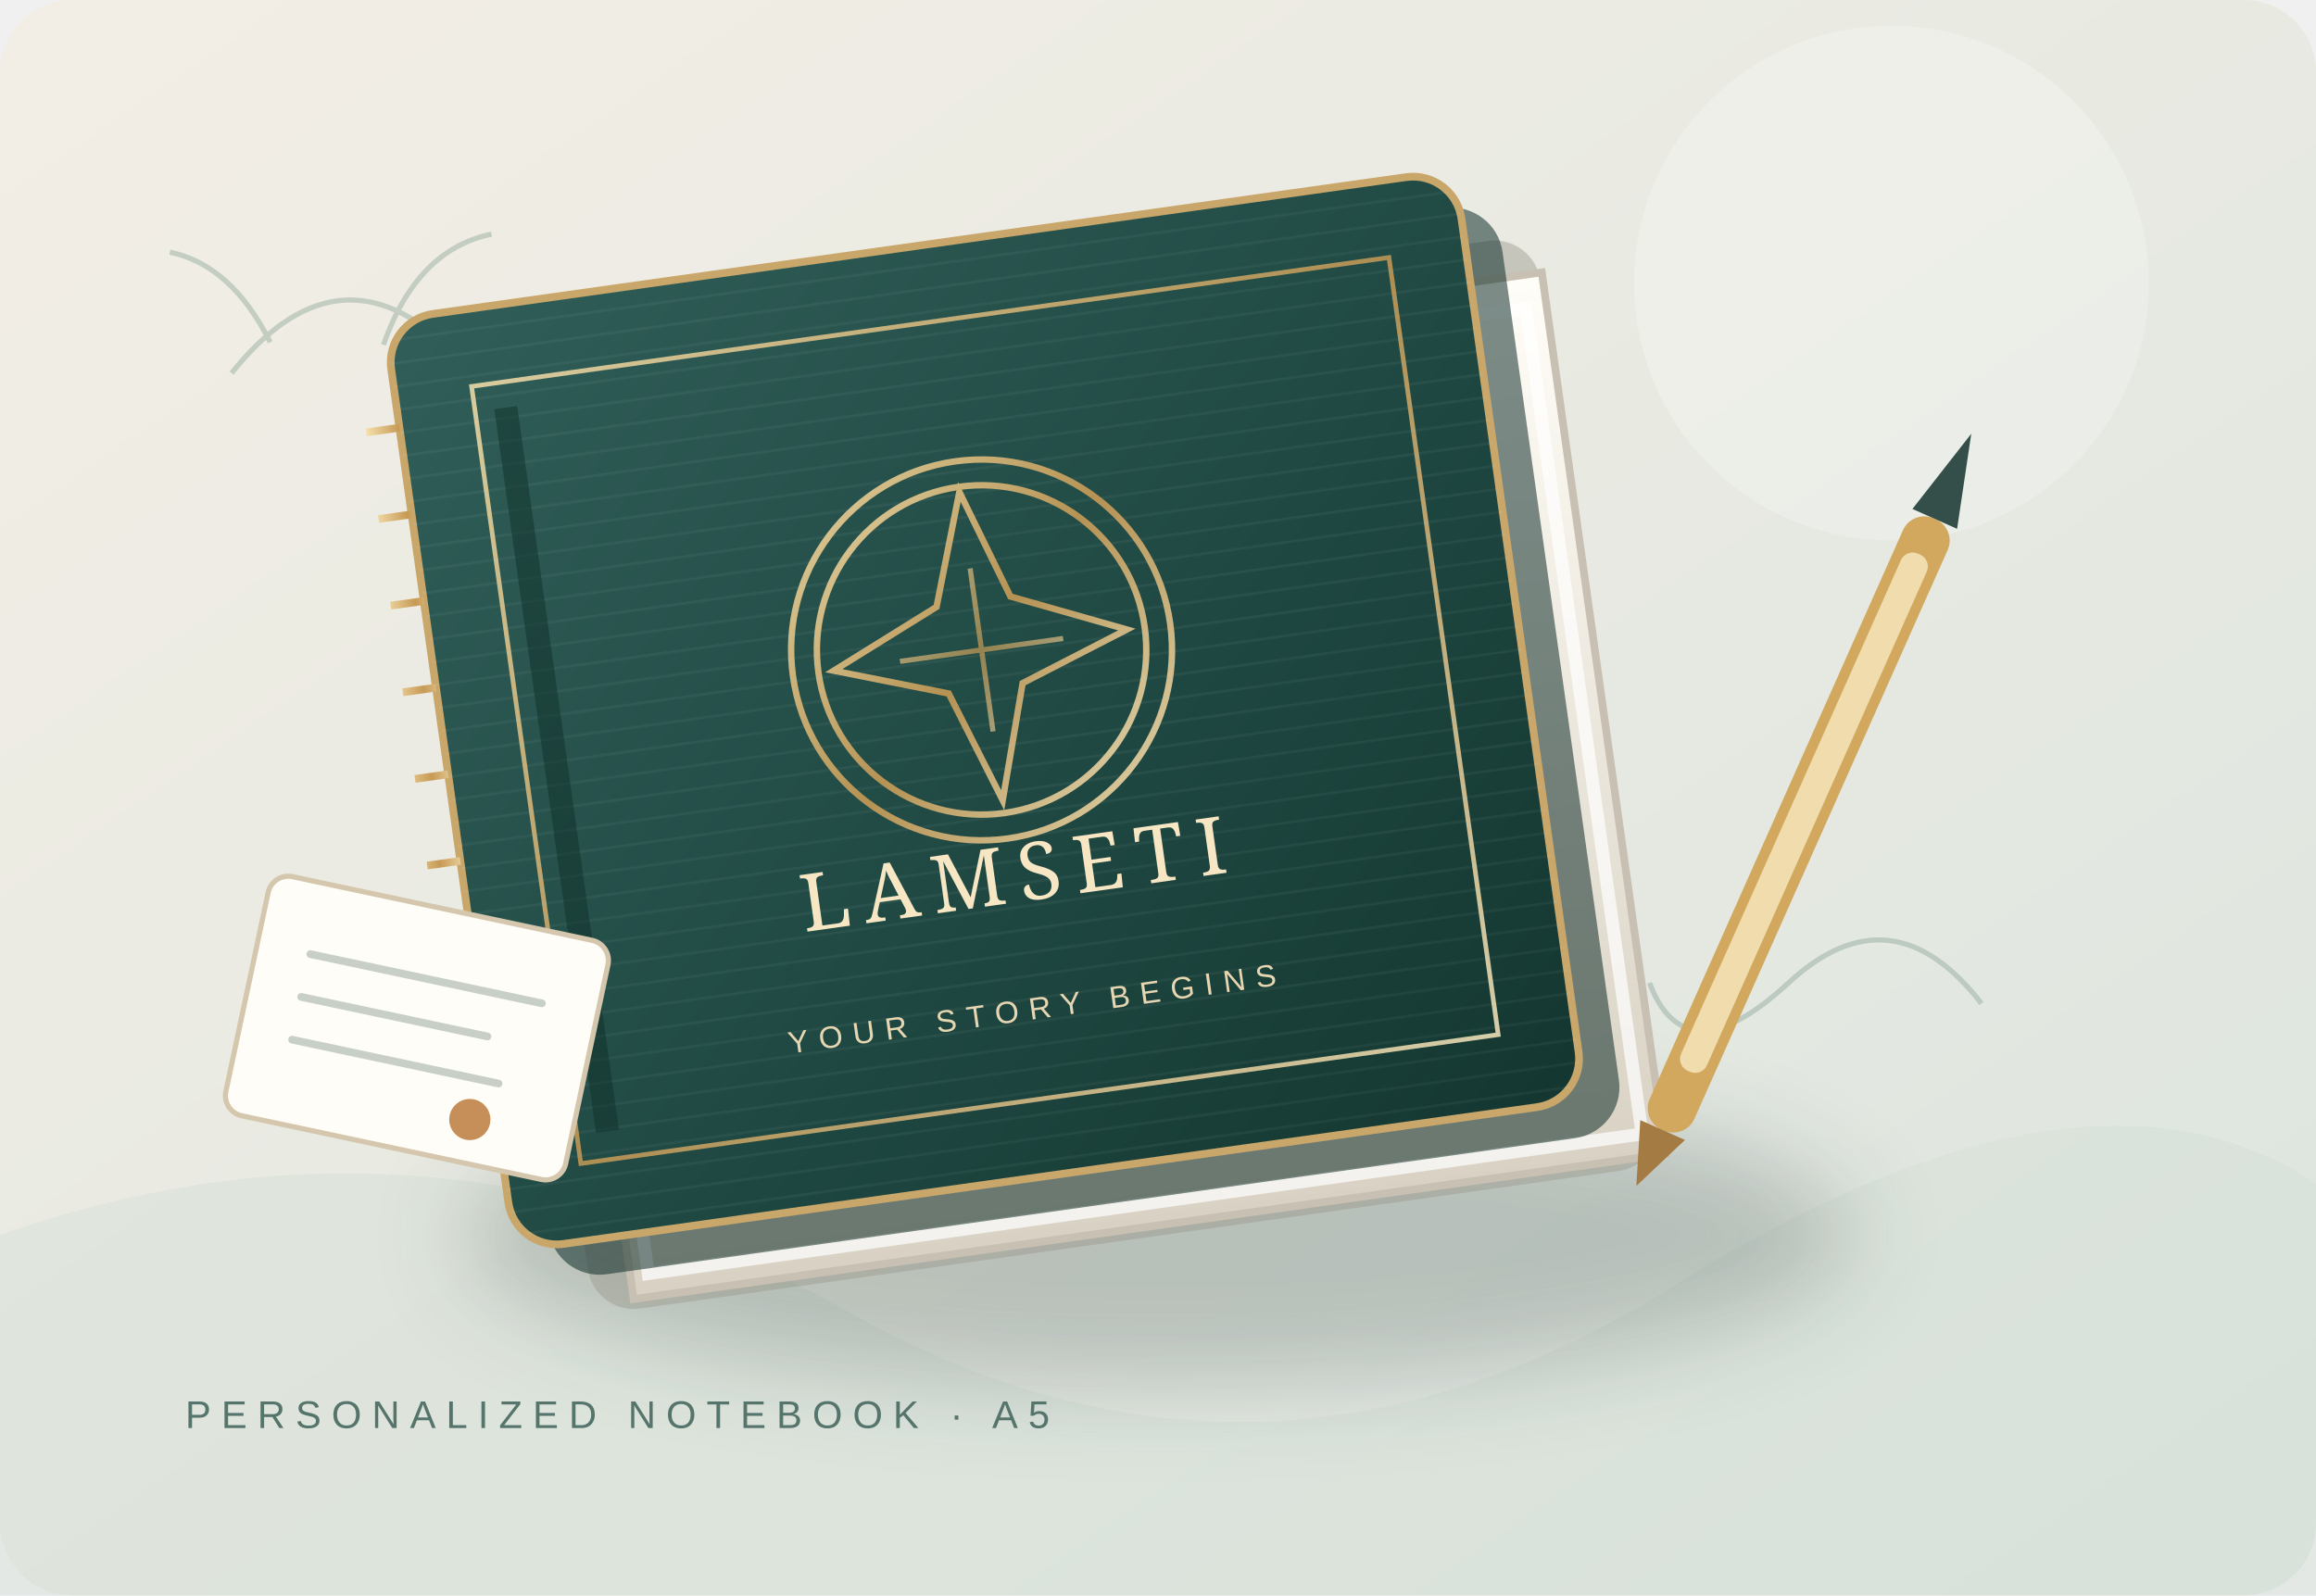
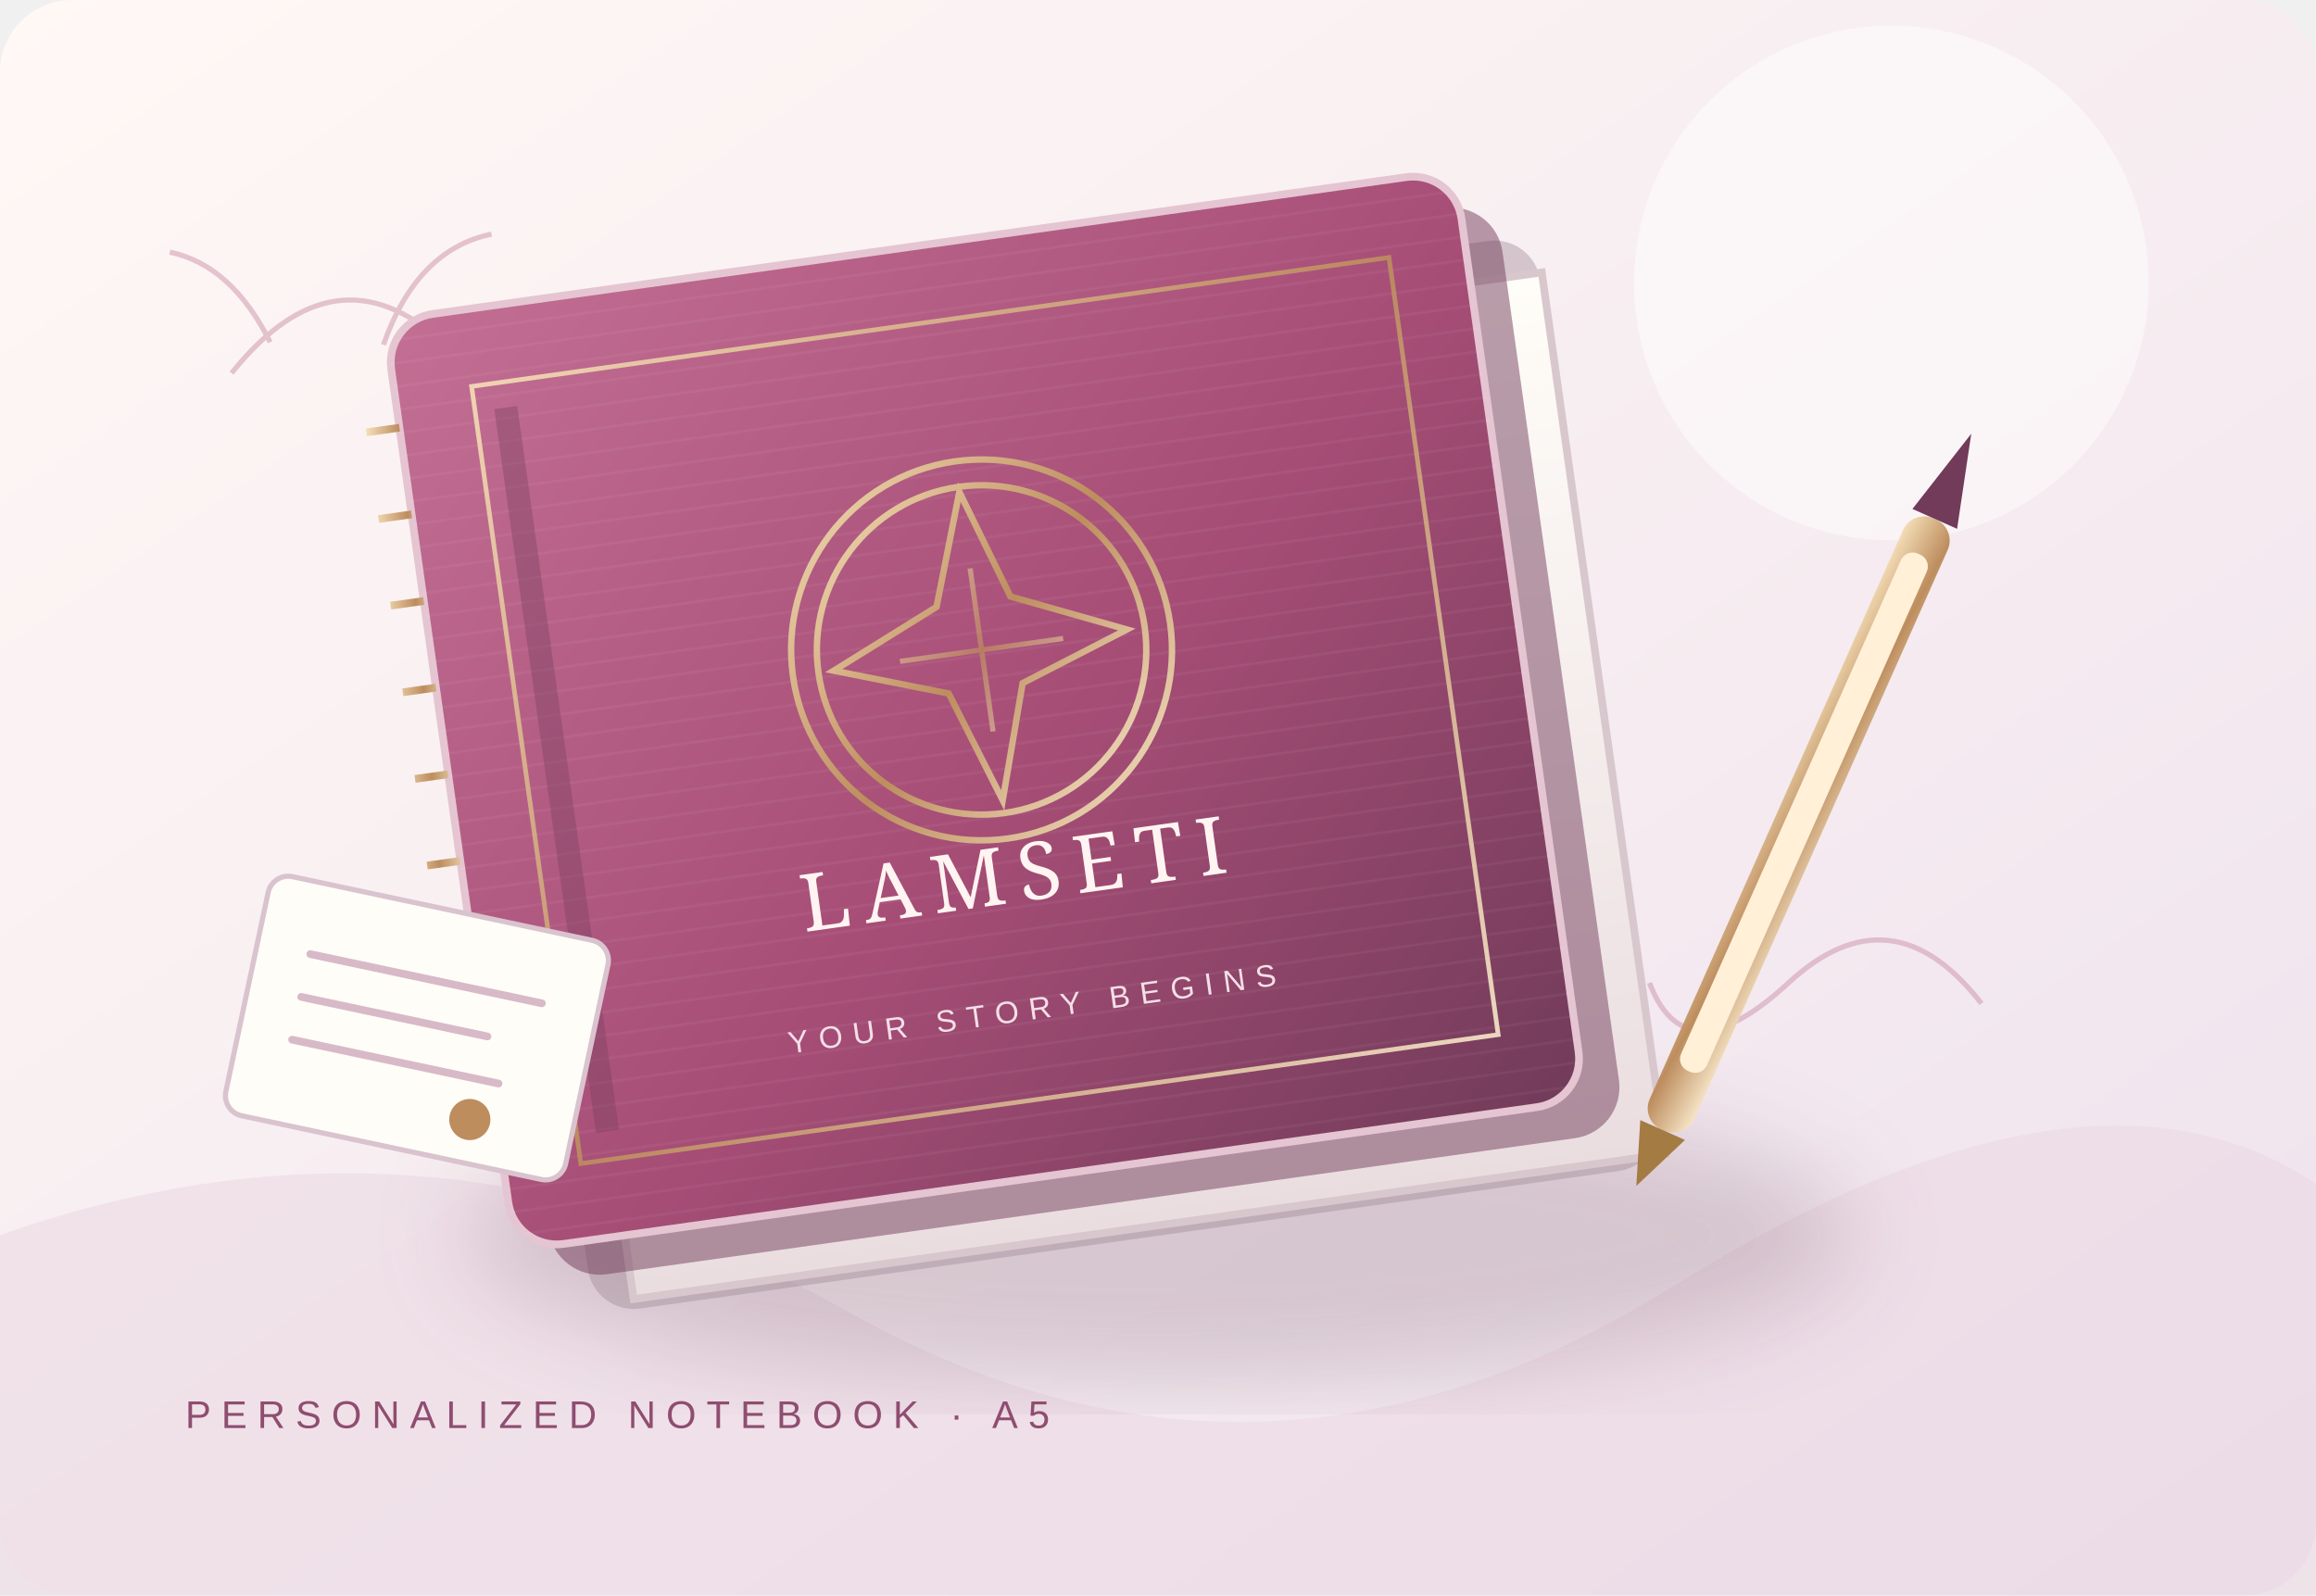
<svg xmlns="http://www.w3.org/2000/svg" viewBox="0 0 900 620" role="img" aria-labelledby="title desc">
  <defs>
    <linearGradient id="bg" x2="1" y2="1">
-       <stop stop-color="#f3eee5" />
-       <stop offset="1" stop-color="#dce5df" />
+       <stop stop-color="#fff8f5" />
+       <stop offset="1" stop-color="#eee2ed" />
    </linearGradient>
    <linearGradient id="cover" x2="1" y2="1">
-       <stop stop-color="#315e59" />
-       <stop offset=".55" stop-color="#204943" />
-       <stop offset="1" stop-color="#143630" />
+       <stop stop-color="#c36f94" />
+       <stop offset=".55" stop-color="#a64d76" />
+       <stop offset="1" stop-color="#713b59" />
    </linearGradient>
    <linearGradient id="gold" x2="1" y2="1">
-       <stop stop-color="#f5dfaa" />
-       <stop offset=".5" stop-color="#c69a55" />
-       <stop offset="1" stop-color="#f7e7bd" />
+       <stop stop-color="#f5dfb8" />
+       <stop offset=".5" stop-color="#bd8d5e" />
+       <stop offset="1" stop-color="#f7e7c9" />
    </linearGradient>
    <linearGradient id="pages" x2="0" y2="1">
-       <stop stop-color="#fffdf7" />
-       <stop offset="1" stop-color="#d9d2c4" />
+       <stop stop-color="#fffdf8" />
+       <stop offset="1" stop-color="#eadde0" />
    </linearGradient>
-     <filter id="shadow" x="-30%" y="-30%" width="160%" height="170%">
+     <filter id="shadow">
      <feGaussianBlur stdDeviation="18" />
    </filter>
    <pattern id="grain" width="18" height="18" patternUnits="userSpaceOnUse">
-       <path d="M0 4h18M0 13h18" stroke="#fff" stroke-opacity=".15" stroke-width="1" />
+       <path d="M0 4h18M0 13h18" stroke="#fff" stroke-opacity=".13" />
    </pattern>
  </defs>
  <rect width="900" height="620" rx="28" fill="url(#bg)" />
-   <circle cx="735" cy="110" r="100" fill="#fff" opacity=".22" />
-   <path d="M0 480Q170 420 330 510T650 500T900 460V620H0Z" fill="#d2ddd4" opacity=".42" />
-   <g opacity=".45" fill="none" stroke="#8da69a" stroke-width="2">
-     <path d="M90 145q40-50 82-12t64 2" />
-     <path d="M105 133q-15-30-39-35m83 36q13-37 42-43" />
-     <path d="M770 390q-35-45-75-8t-54 0" />
+   <circle cx="735" cy="110" r="100" fill="#fff" opacity=".45" />
+   <path d="M0 480Q170 420 330 510T650 500T900 460V620H0Z" fill="#ead5e1" opacity=".5" />
+   <g opacity=".48" fill="none" stroke="#c88ca6" stroke-width="2">
+     <path d="M90 145q40-50 82-12t64 2M105 133q-15-30-39-35m83 36q13-37 42-43M770 390q-35-45-75-8t-54 0" />
  </g>
-   <ellipse cx="450" cy="480" rx="270" ry="58" fill="#1b332f" opacity=".22" filter="url(#shadow)" />
+   <ellipse cx="450" cy="480" rx="270" ry="58" fill="#603b50" opacity=".2" filter="url(#shadow)" />
  <g transform="rotate(-8 440 310)">
-     <rect x="205" y="115" width="420" height="365" rx="18" fill="#9b988b" opacity=".45" />
-     <path d="M221 130h405v346H221z" fill="url(#pages)" stroke="#c8c0b2" stroke-width="3" />
-     <path d="M228 143h390v324H228z" fill="none" stroke="#fff" stroke-width="5" opacity=".7" />
-     <rect x="192" y="100" width="420" height="365" rx="20" fill="#102d29" opacity=".55" />
-     <rect x="178" y="86" width="420" height="365" rx="19" fill="url(#cover)" stroke="#c9a76b" stroke-width="3" />
-     <rect x="178" y="86" width="420" height="365" rx="19" fill="url(#grain)" opacity=".3" />
-     <path d="M208 116h360v305H208z" fill="none" stroke="url(#gold)" stroke-width="1.8" opacity=".85" />
-     <path d="M220 126v284" stroke="#102f2a" stroke-width="9" opacity=".5" />
-     <g fill="none" stroke="url(#gold)" stroke-width="2.5" opacity=".9">
+     <rect x="205" y="115" width="420" height="365" rx="18" fill="#9b8791" opacity=".4" />
+     <path d="M221 130h405v346H221z" fill="url(#pages)" stroke="#d8c8ce" stroke-width="3" />
+     <rect x="192" y="100" width="420" height="365" rx="20" fill="#713b59" opacity=".5" />
+     <rect x="178" y="86" width="420" height="365" rx="19" fill="url(#cover)" stroke="#e5c5d1" stroke-width="3" />
+     <rect x="178" y="86" width="420" height="365" rx="19" fill="url(#grain)" opacity=".35" />
+     <path d="M208 116h360v305H208z" fill="none" stroke="url(#gold)" stroke-width="1.8" opacity=".9" />
+     <path d="M220 126v284" stroke="#713b59" stroke-width="9" opacity=".35" />
+     <g fill="none" stroke="url(#gold)" stroke-width="2.5">
      <circle cx="390" cy="245" r="74" />
      <circle cx="390" cy="245" r="64" />
      <path d="M390 183l14 43 43 19-43 15-14 44-15-44-43-15 43-19z" />
    </g>
    <path d="M358 245h64M390 213v64" stroke="url(#gold)" stroke-width="2" opacity=".7" />
-     <text x="390" y="344" fill="#f6e6c3" font-family="Georgia,serif" font-size="31" letter-spacing="5" text-anchor="middle">LAMSETI</text>
+     <text x="390" y="344" fill="#fff4f1" font-family="Georgia,serif" font-size="31" letter-spacing="5" text-anchor="middle">LAMSETI</text>
    <path d="M320 366h140" stroke="url(#gold)" stroke-width="1.5" />
-     <text x="390" y="390" fill="#e7d6b2" font-family="Arial,sans-serif" font-size="12" letter-spacing="4" text-anchor="middle">YOUR STORY BEGINS</text>
+     <text x="390" y="390" fill="#f4dfe7" font-family="Arial,sans-serif" font-size="12" letter-spacing="4" text-anchor="middle">YOUR STORY BEGINS</text>
    <g fill="none" stroke="url(#gold)" stroke-width="3">
      <path d="M178 128h-13m13 34h-13m13 34h-13m13 34h-13m13 34h-13m13 34h-13m13 34h-13m13 34h-13m13 34h-13" />
    </g>
  </g>
  <g transform="rotate(24 705 345)">
-     <rect x="680" y="195" width="19" height="260" rx="9" fill="#d2a75e" />
-     <rect x="684" y="210" width="11" height="220" rx="5" fill="#f1dcae" />
-     <path d="M680 195l9-36 10 36z" fill="#344e49" />
+     <rect x="680" y="195" width="19" height="260" rx="9" fill="url(#gold)" />
+     <rect x="684" y="210" width="11" height="220" rx="5" fill="#fff0d7" />
+     <path d="M680 195l9-36 10 36z" fill="#713b59" />
    <path d="M680 455l9 24 10-24z" fill="#a47b43" />
  </g>
  <g transform="rotate(12 150 420)">
-     <rect x="90" y="350" width="135" height="95" rx="8" fill="#fffdf7" stroke="#d4c7ad" stroke-width="2" />
-     <path d="M111 378h92M111 395h74M111 412h82" stroke="#c8cfc6" stroke-width="3" stroke-linecap="round" />
-     <circle cx="185" cy="428" r="8" fill="#c68f59" />
+     <rect x="90" y="350" width="135" height="95" rx="8" fill="#fffdf8" stroke="#d9c3ce" stroke-width="2" />
+     <path d="M111 378h92M111 395h74M111 412h82" stroke="#d8b9c8" stroke-width="3" stroke-linecap="round" />
+     <circle cx="185" cy="428" r="8" fill="#bd8d5e" />
  </g>
-   <text x="72" y="555" fill="#55746b" font-family="Arial,sans-serif" font-size="15" letter-spacing="4">PERSONALIZED NOTEBOOK · A5</text>
+   <text x="72" y="555" fill="#8f4d70" font-family="Arial,sans-serif" font-size="15" letter-spacing="4">PERSONALIZED NOTEBOOK · A5</text>
</svg>
